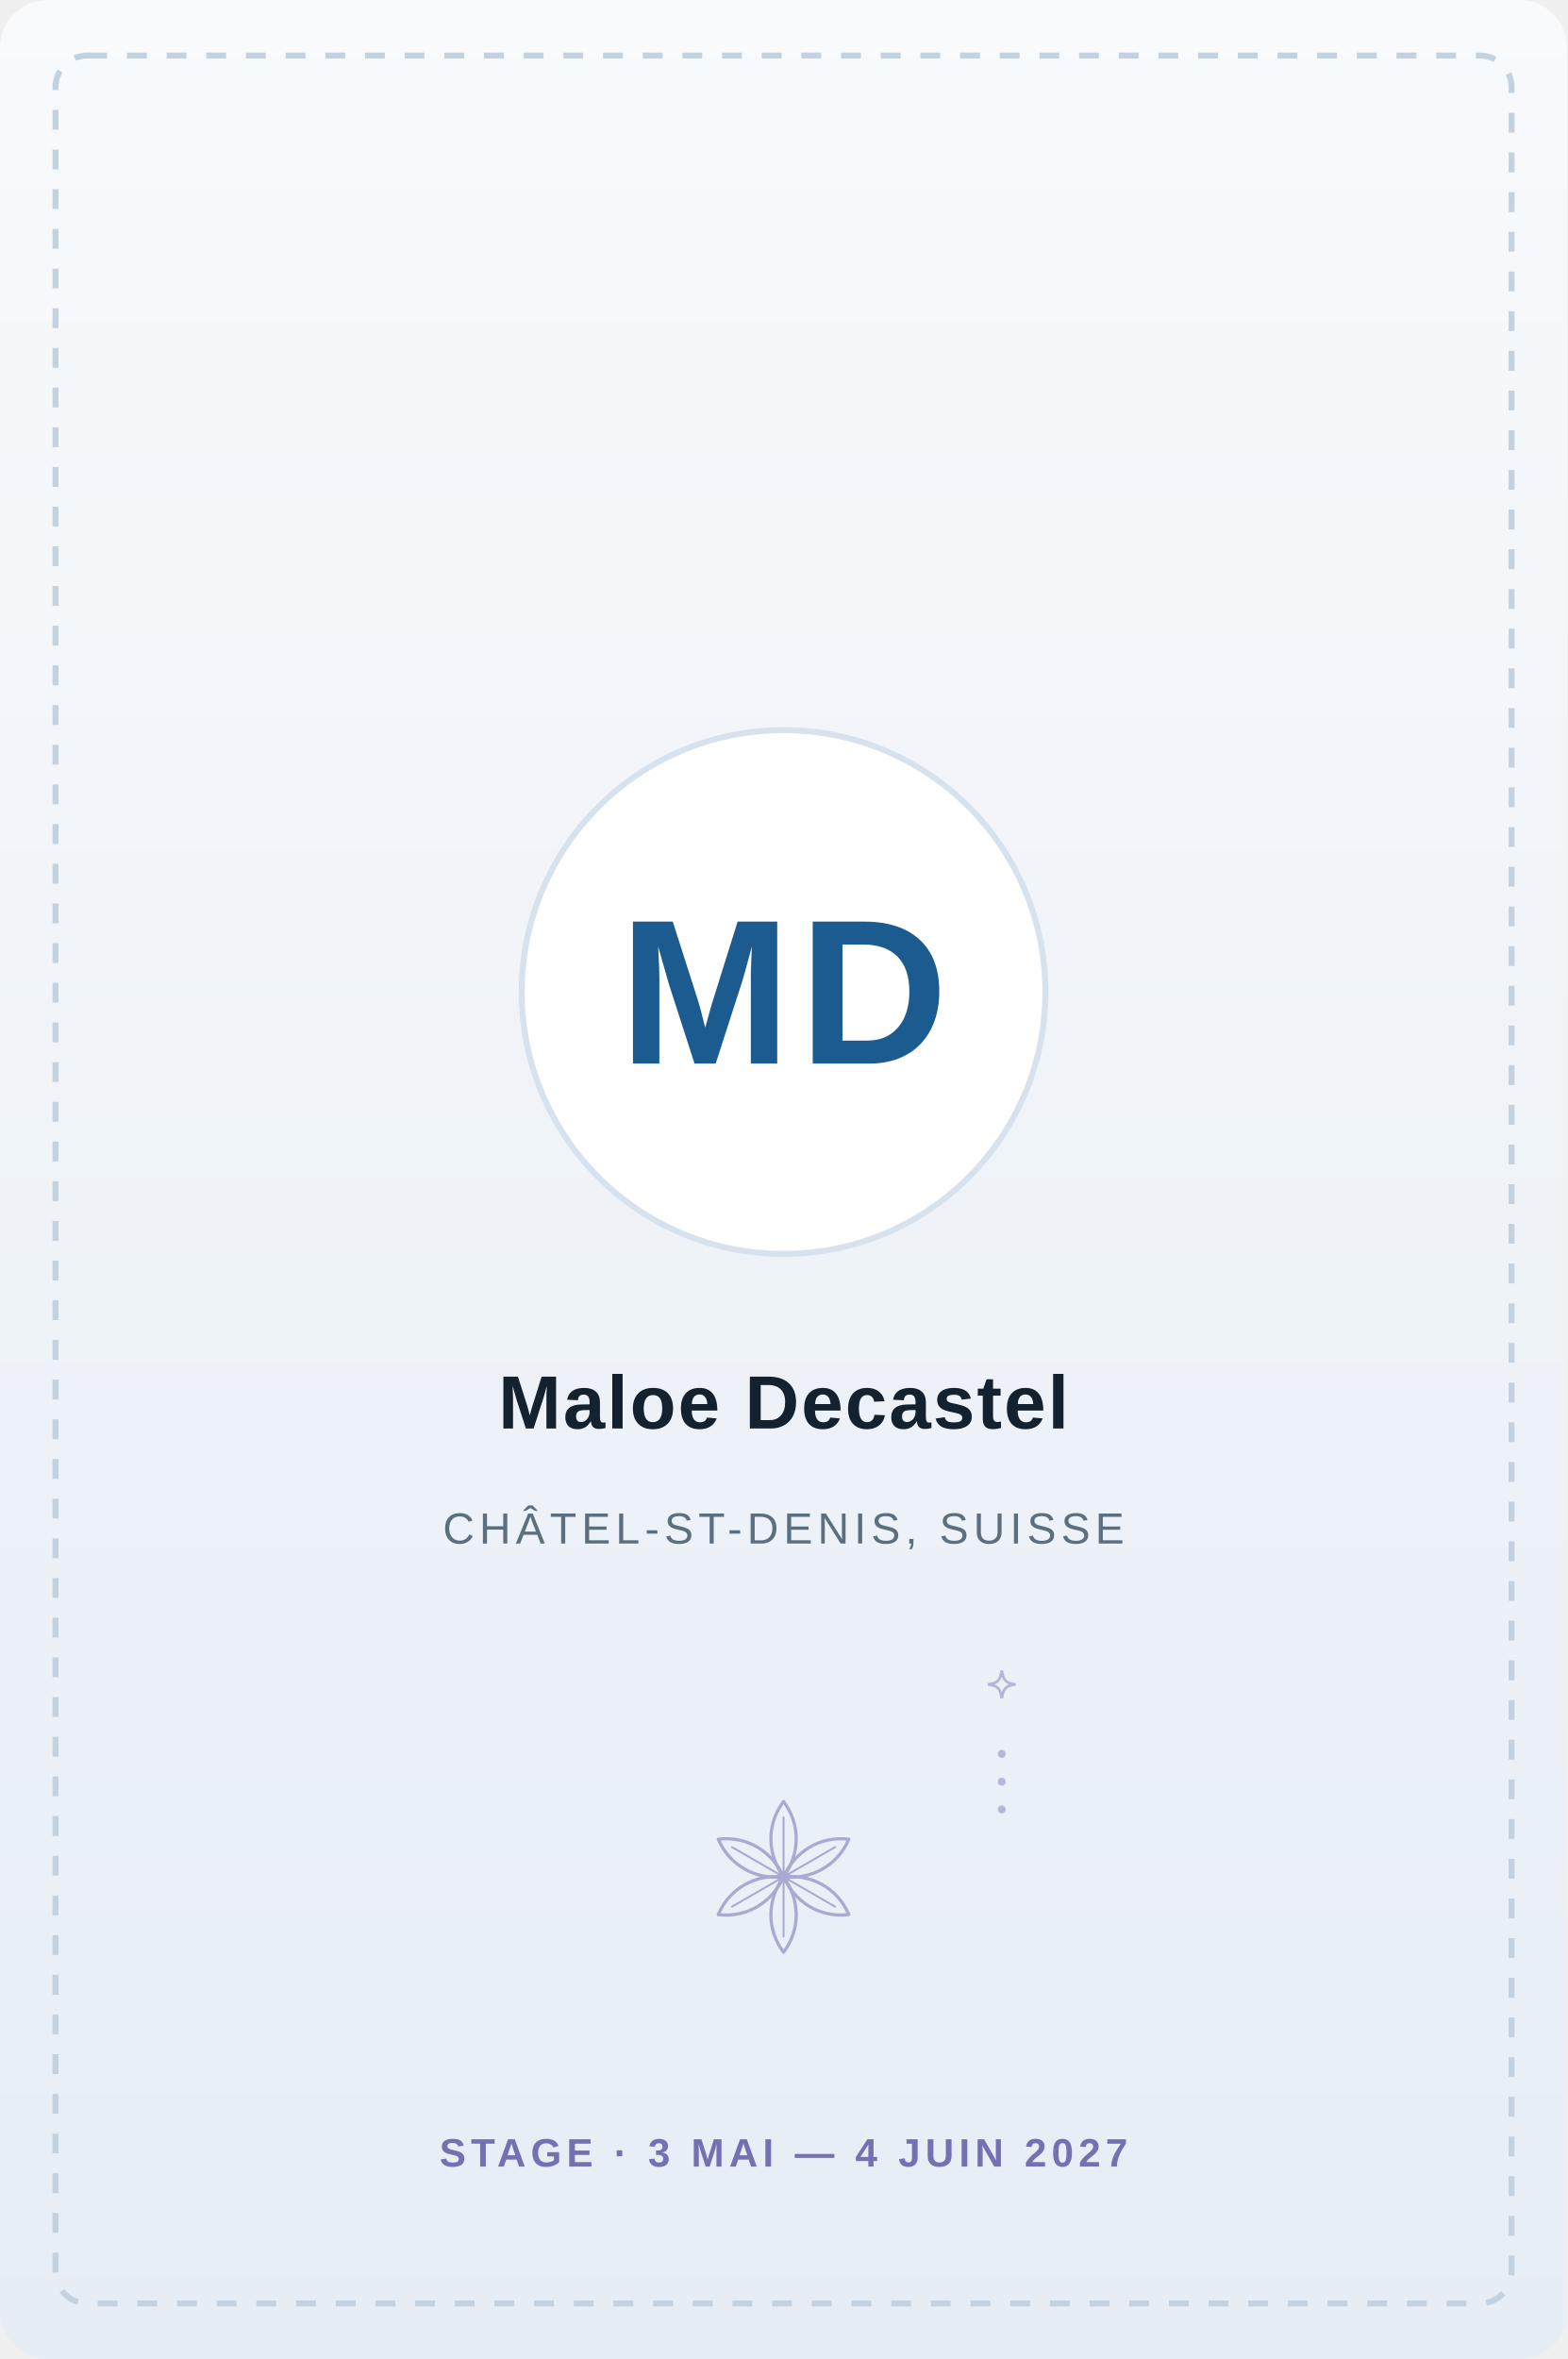
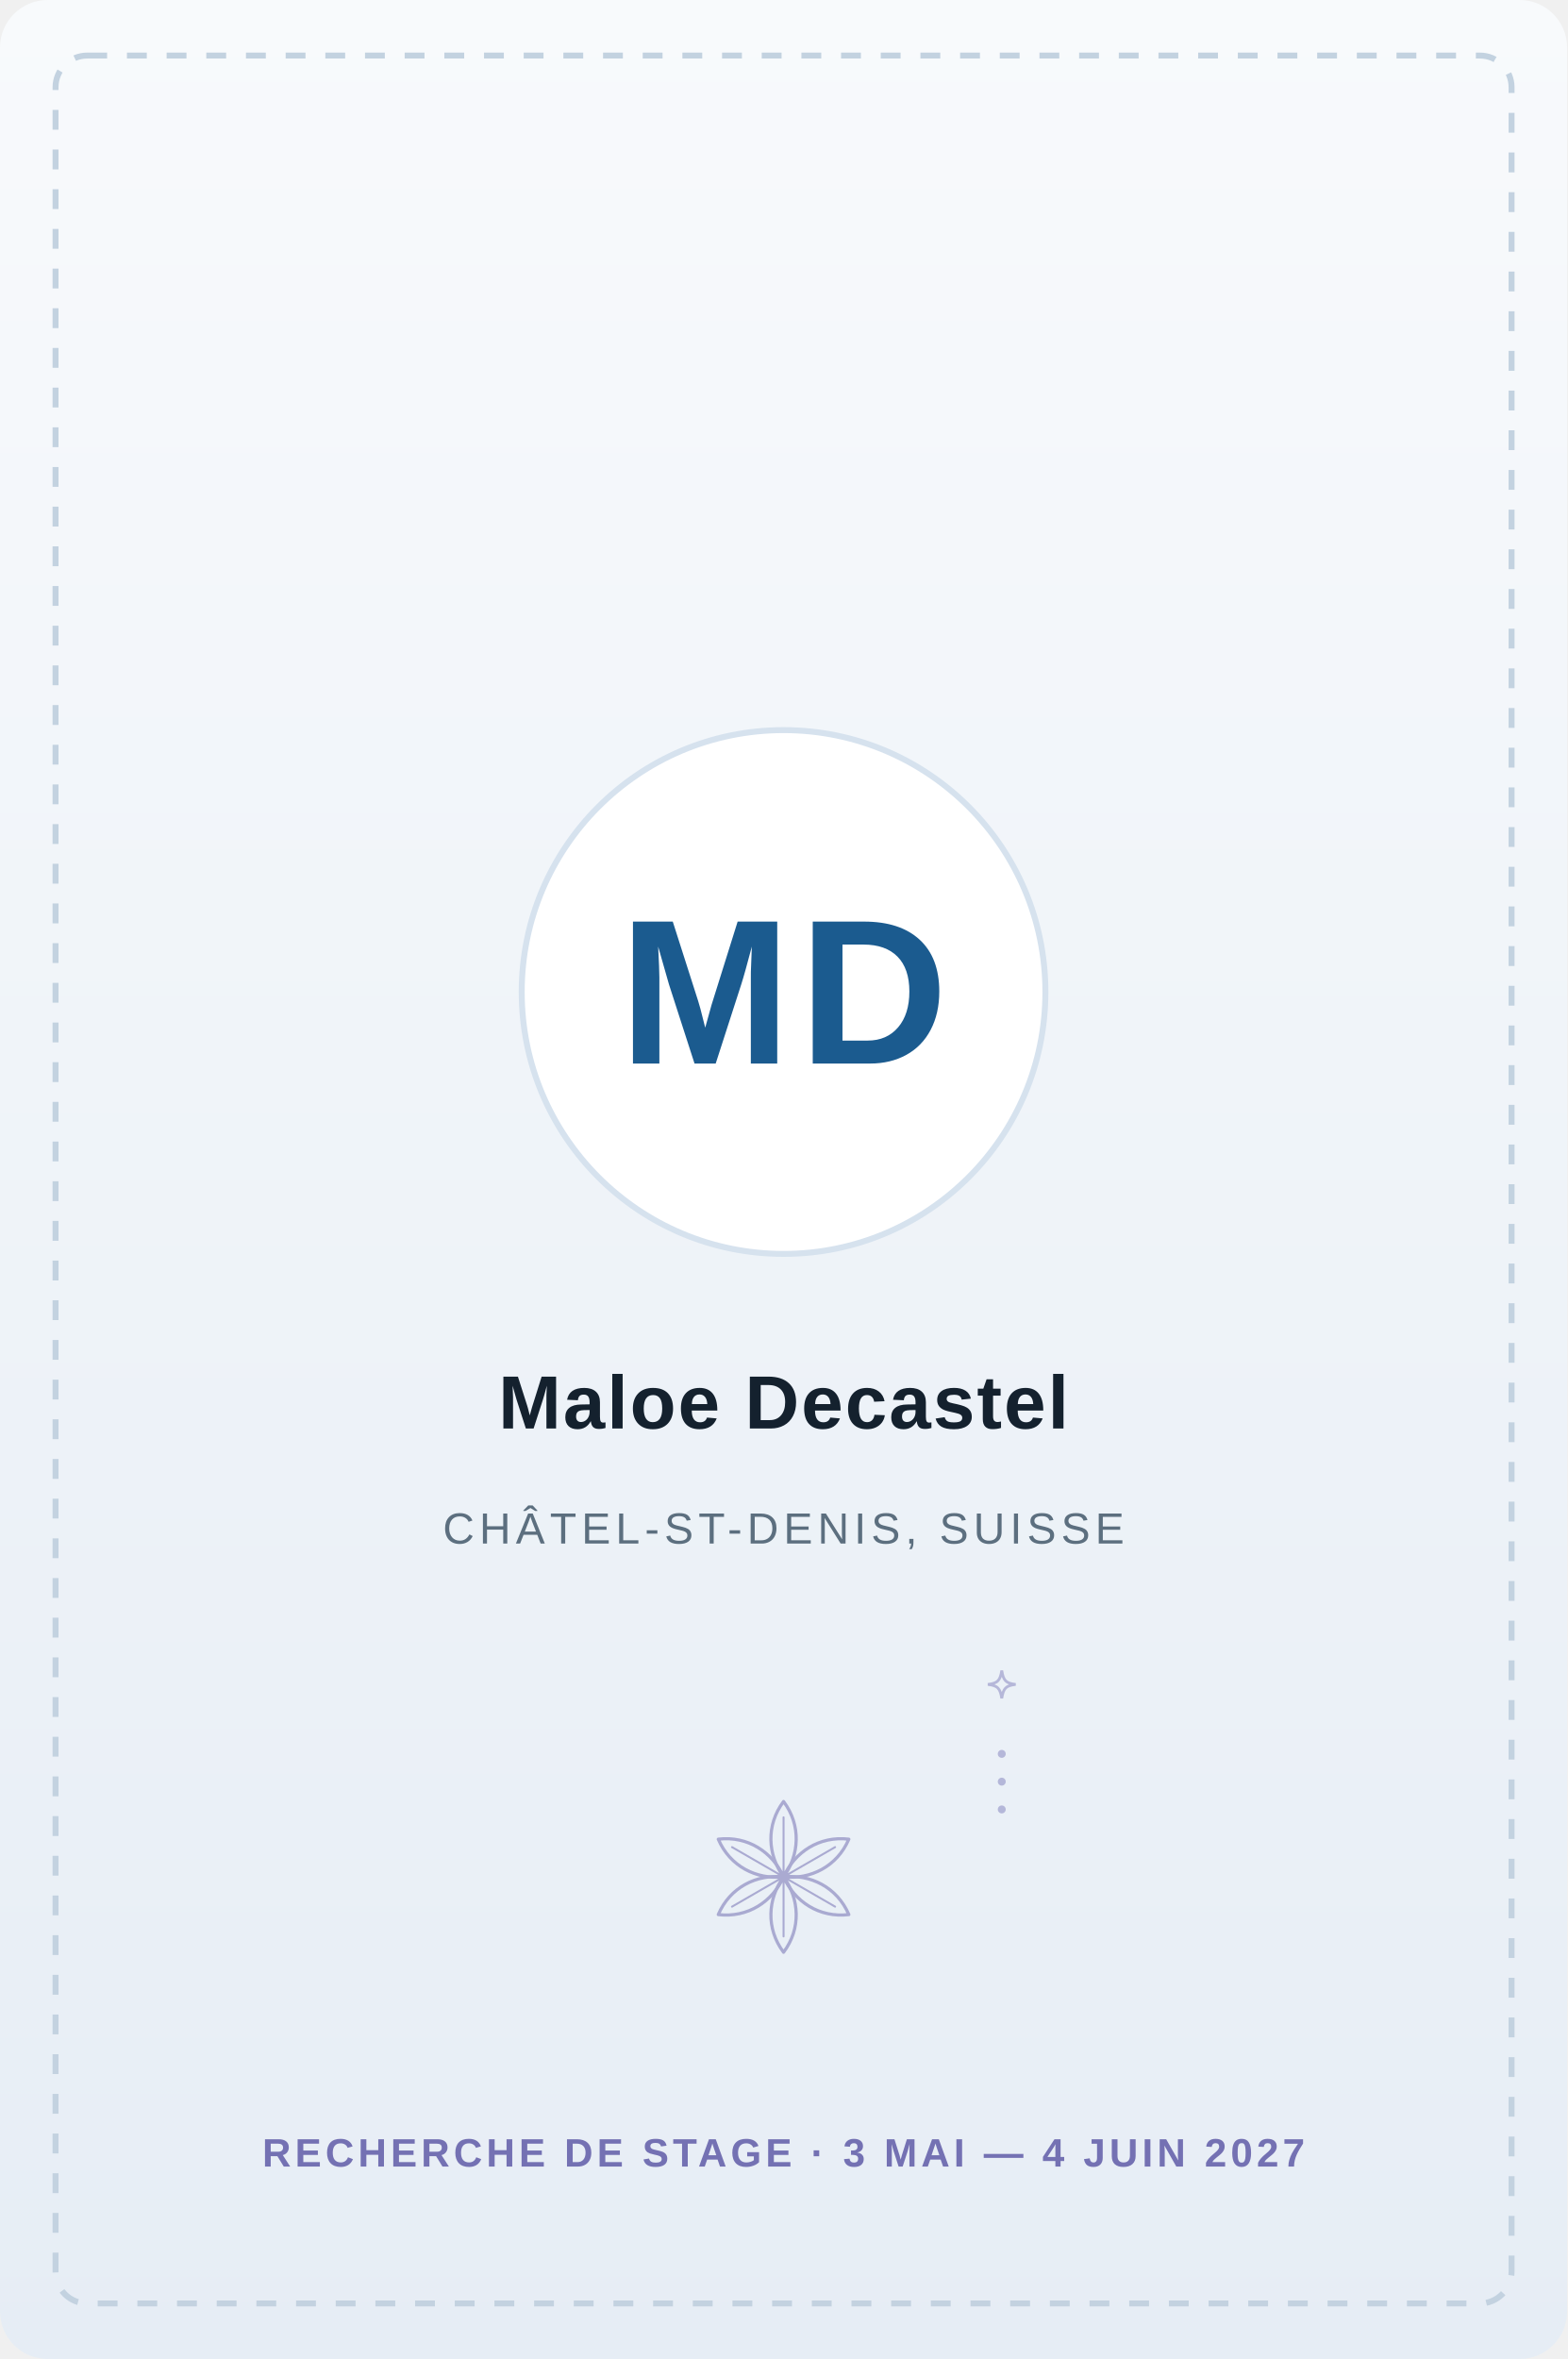
<svg xmlns="http://www.w3.org/2000/svg" viewBox="0 0 790 1189" role="img" aria-label="Carte de présentation de Maloe Decastel">
  <defs>
    <linearGradient id="fond" x1="0" y1="0" x2="0" y2="1">
      <stop offset="0%" stop-color="#f8fafc" />
      <stop offset="100%" stop-color="#e6edf5" />
    </linearGradient>
  </defs>
  <rect width="790" height="1189" rx="24" fill="url(#fond)" />
  <g fill="none" stroke="#c3d2e0" stroke-width="3" stroke-dasharray="10 10">
    <rect x="28" y="28" width="734" height="1133" rx="16" />
  </g>
  <circle cx="395" cy="500" r="132" fill="#ffffff" stroke="#d6e2ee" stroke-width="3" />
  <text x="395" y="500" text-anchor="middle" dominant-baseline="central" font-family="Helvetica Neue, Arial, sans-serif" font-size="104" font-weight="700" fill="#1b5b8f" letter-spacing="4">MD</text>
  <text x="395" y="720" text-anchor="middle" font-family="Helvetica Neue, Arial, sans-serif" font-size="38" font-weight="600" fill="#14212e" letter-spacing="1">Maloe Decastel</text>
  <text x="395" y="778" text-anchor="middle" font-family="Helvetica Neue, Arial, sans-serif" font-size="22" fill="#5c6f7f" letter-spacing="2.5">CHÂTEL-ST-DENIS, SUISSE</text>
  <g transform="translate(395 946)" fill="none" stroke="#7471b3" stroke-width="1.6" stroke-linecap="round" stroke-linejoin="round" opacity="0.55">
    <g id="fleur">
      <path d="M0 0C-8-11-9-26 0-38c9 12 8 27 0 38z" />
      <path d="M0 0C-8-11-9-26 0-38c9 12 8 27 0 38z" transform="rotate(60)" />
      <path d="M0 0C-8-11-9-26 0-38c9 12 8 27 0 38z" transform="rotate(120)" />
      <path d="M0 0C-8-11-9-26 0-38c9 12 8 27 0 38z" transform="rotate(180)" />
      <path d="M0 0C-8-11-9-26 0-38c9 12 8 27 0 38z" transform="rotate(240)" />
      <path d="M0 0C-8-11-9-26 0-38c9 12 8 27 0 38z" transform="rotate(300)" />
      <g stroke-width="1">
        <path d="M0 0V-30" />
        <path d="M0 0V-30" transform="rotate(60)" />
        <path d="M0 0V-30" transform="rotate(120)" />
        <path d="M0 0V-30" transform="rotate(180)" />
        <path d="M0 0V-30" transform="rotate(240)" />
        <path d="M0 0V-30" transform="rotate(300)" />
      </g>
      <circle r="3" fill="#7471b3" stroke="none" />
    </g>
  </g>
  <g transform="translate(505 856)" fill="none" stroke="#7471b3" stroke-width="1.4" stroke-linecap="round" opacity="0.45">
    <path d="M0 0c.8-5 2-6.4 7-7-5-.6-6.2-2-7-7-.8 5-2 6.4-7 7 5 .6 6.2 2 7 7z" />
  </g>
  <g transform="translate(505 884)" fill="#7471b3" opacity="0.45">
    <circle cy="0" r="2" />
    <circle cy="14" r="2" />
    <circle cy="28" r="2" />
  </g>
-   <text x="395" y="1092" text-anchor="middle" font-family="Helvetica Neue, Arial, sans-serif" font-size="20" font-weight="600" fill="#7471b3" letter-spacing="2.5">STAGE · 3 MAI — 4 JUIN 2027</text>
+   <text x="395" y="1092" text-anchor="middle" font-family="Helvetica Neue, Arial, sans-serif" font-size="20" font-weight="600" fill="#7471b3" letter-spacing="2">RECHERCHE DE STAGE · 3 MAI — 4 JUIN 2027</text>
</svg>
